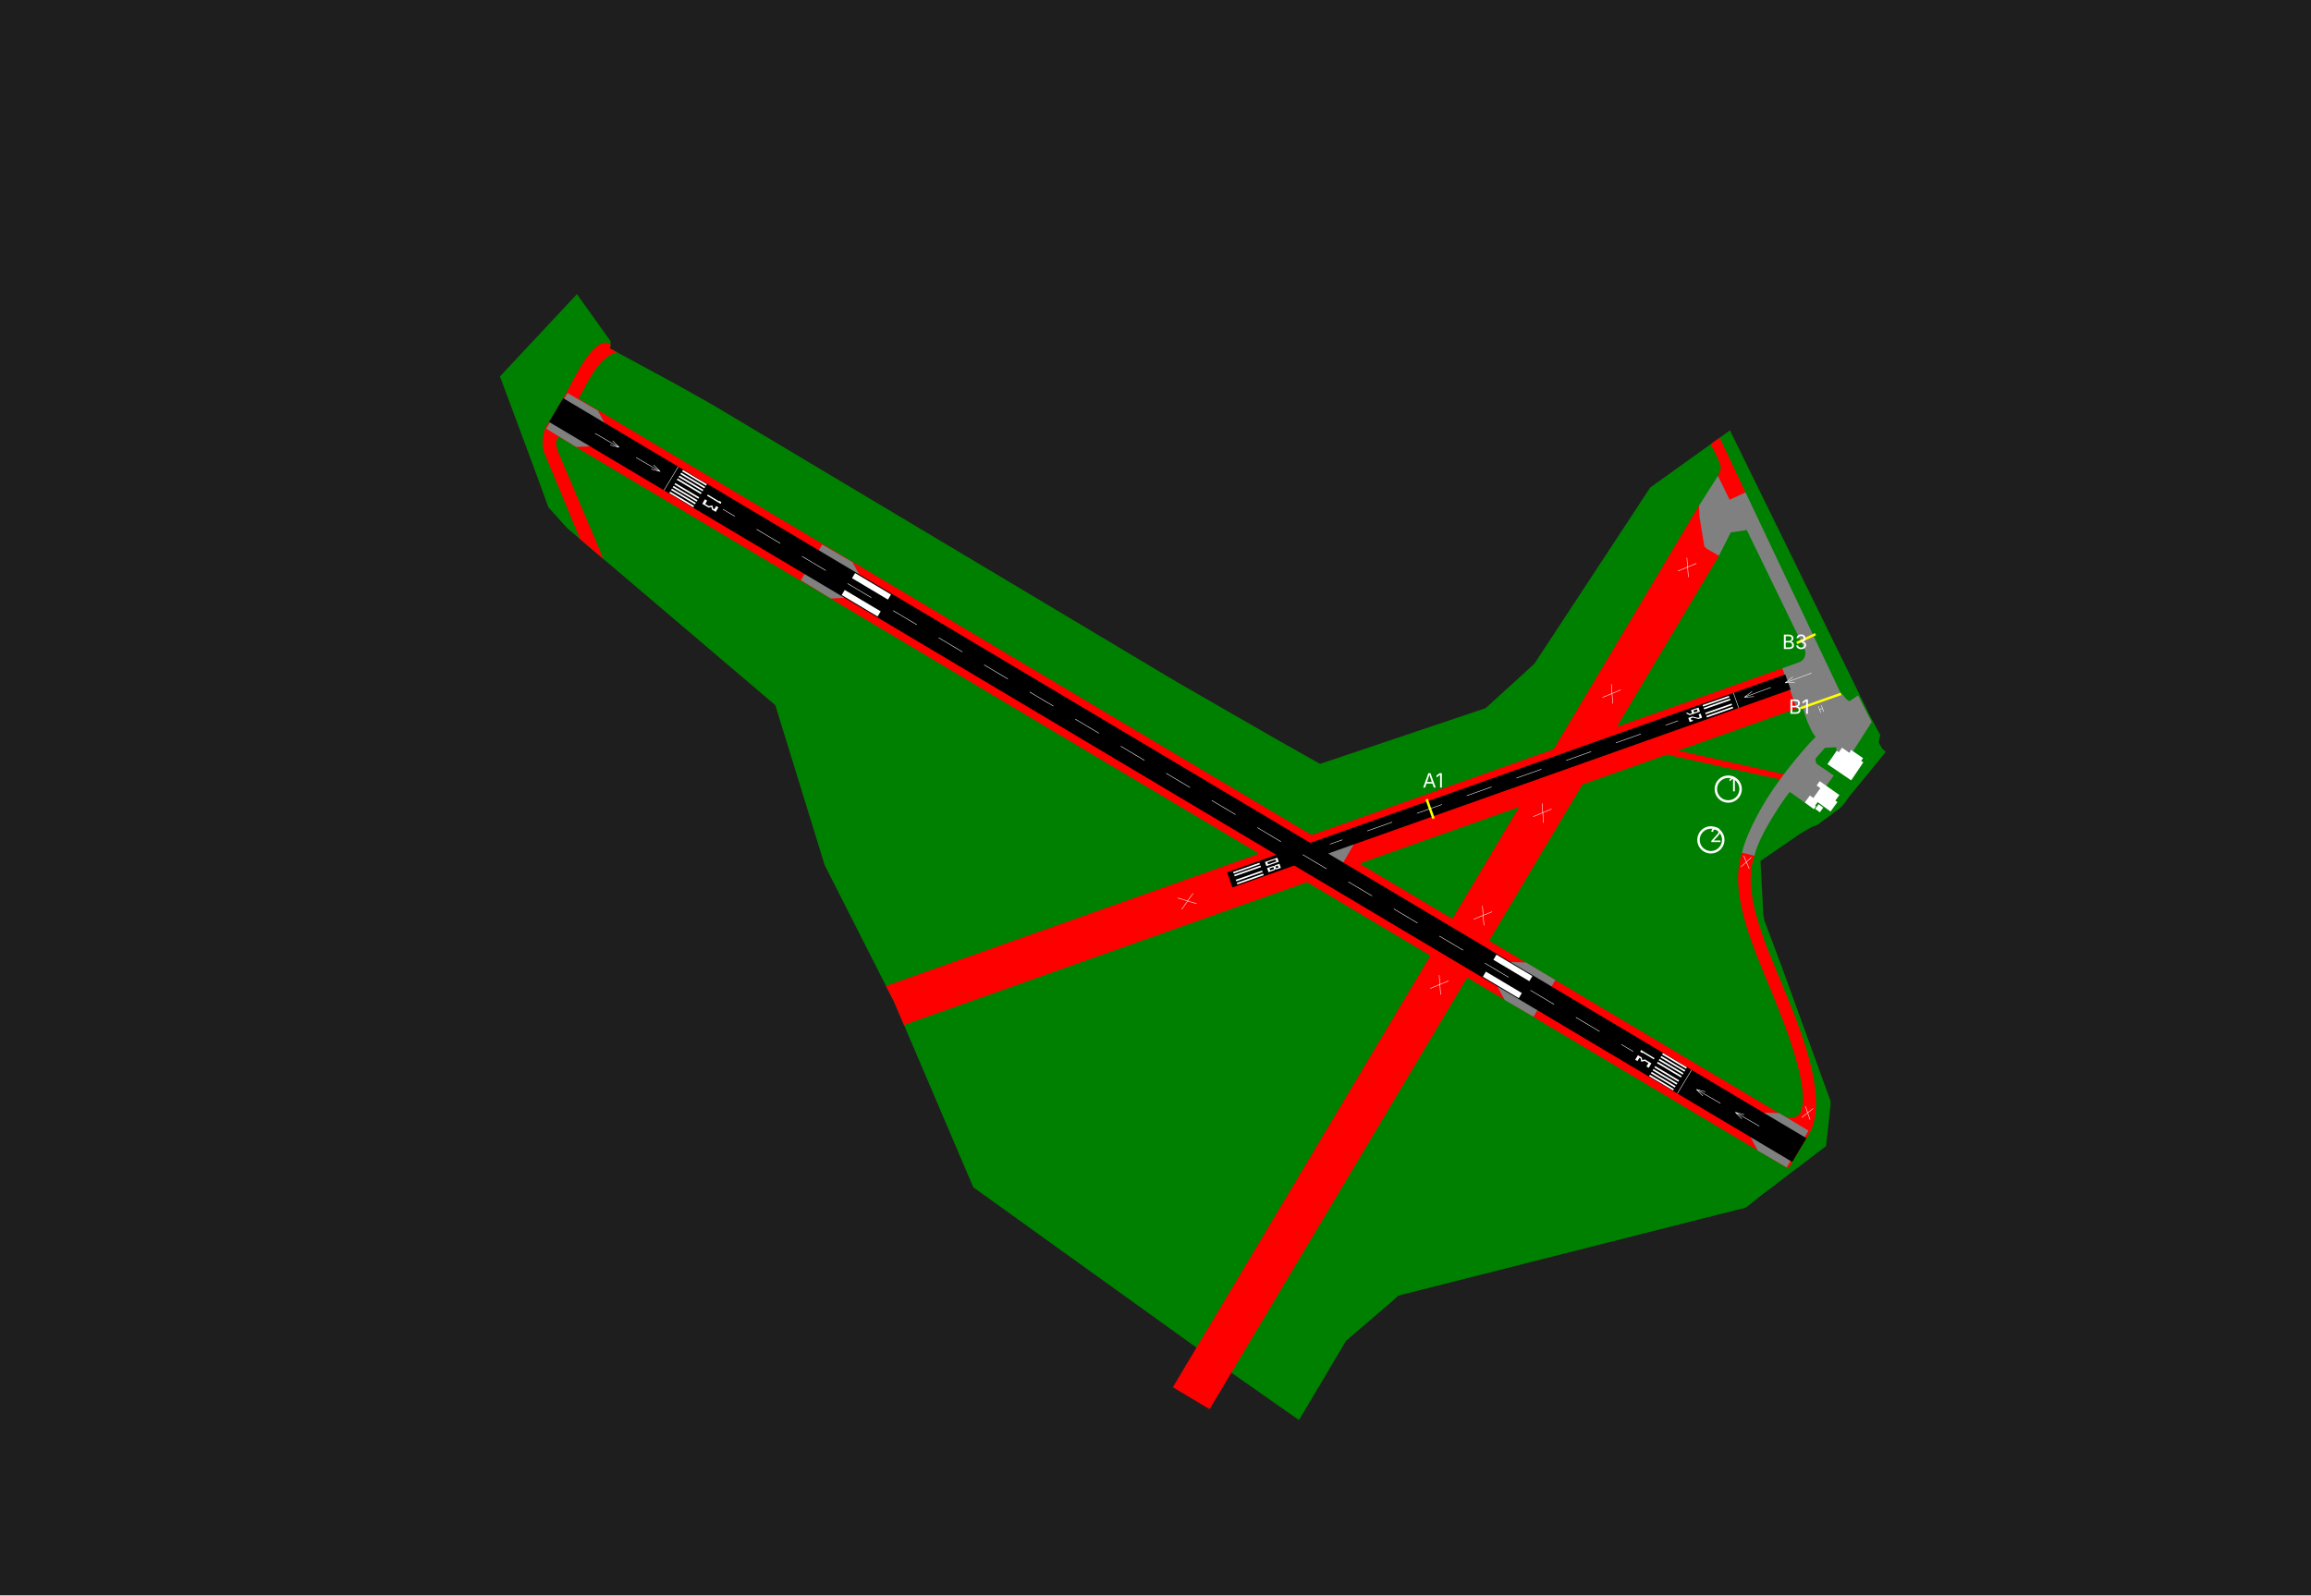
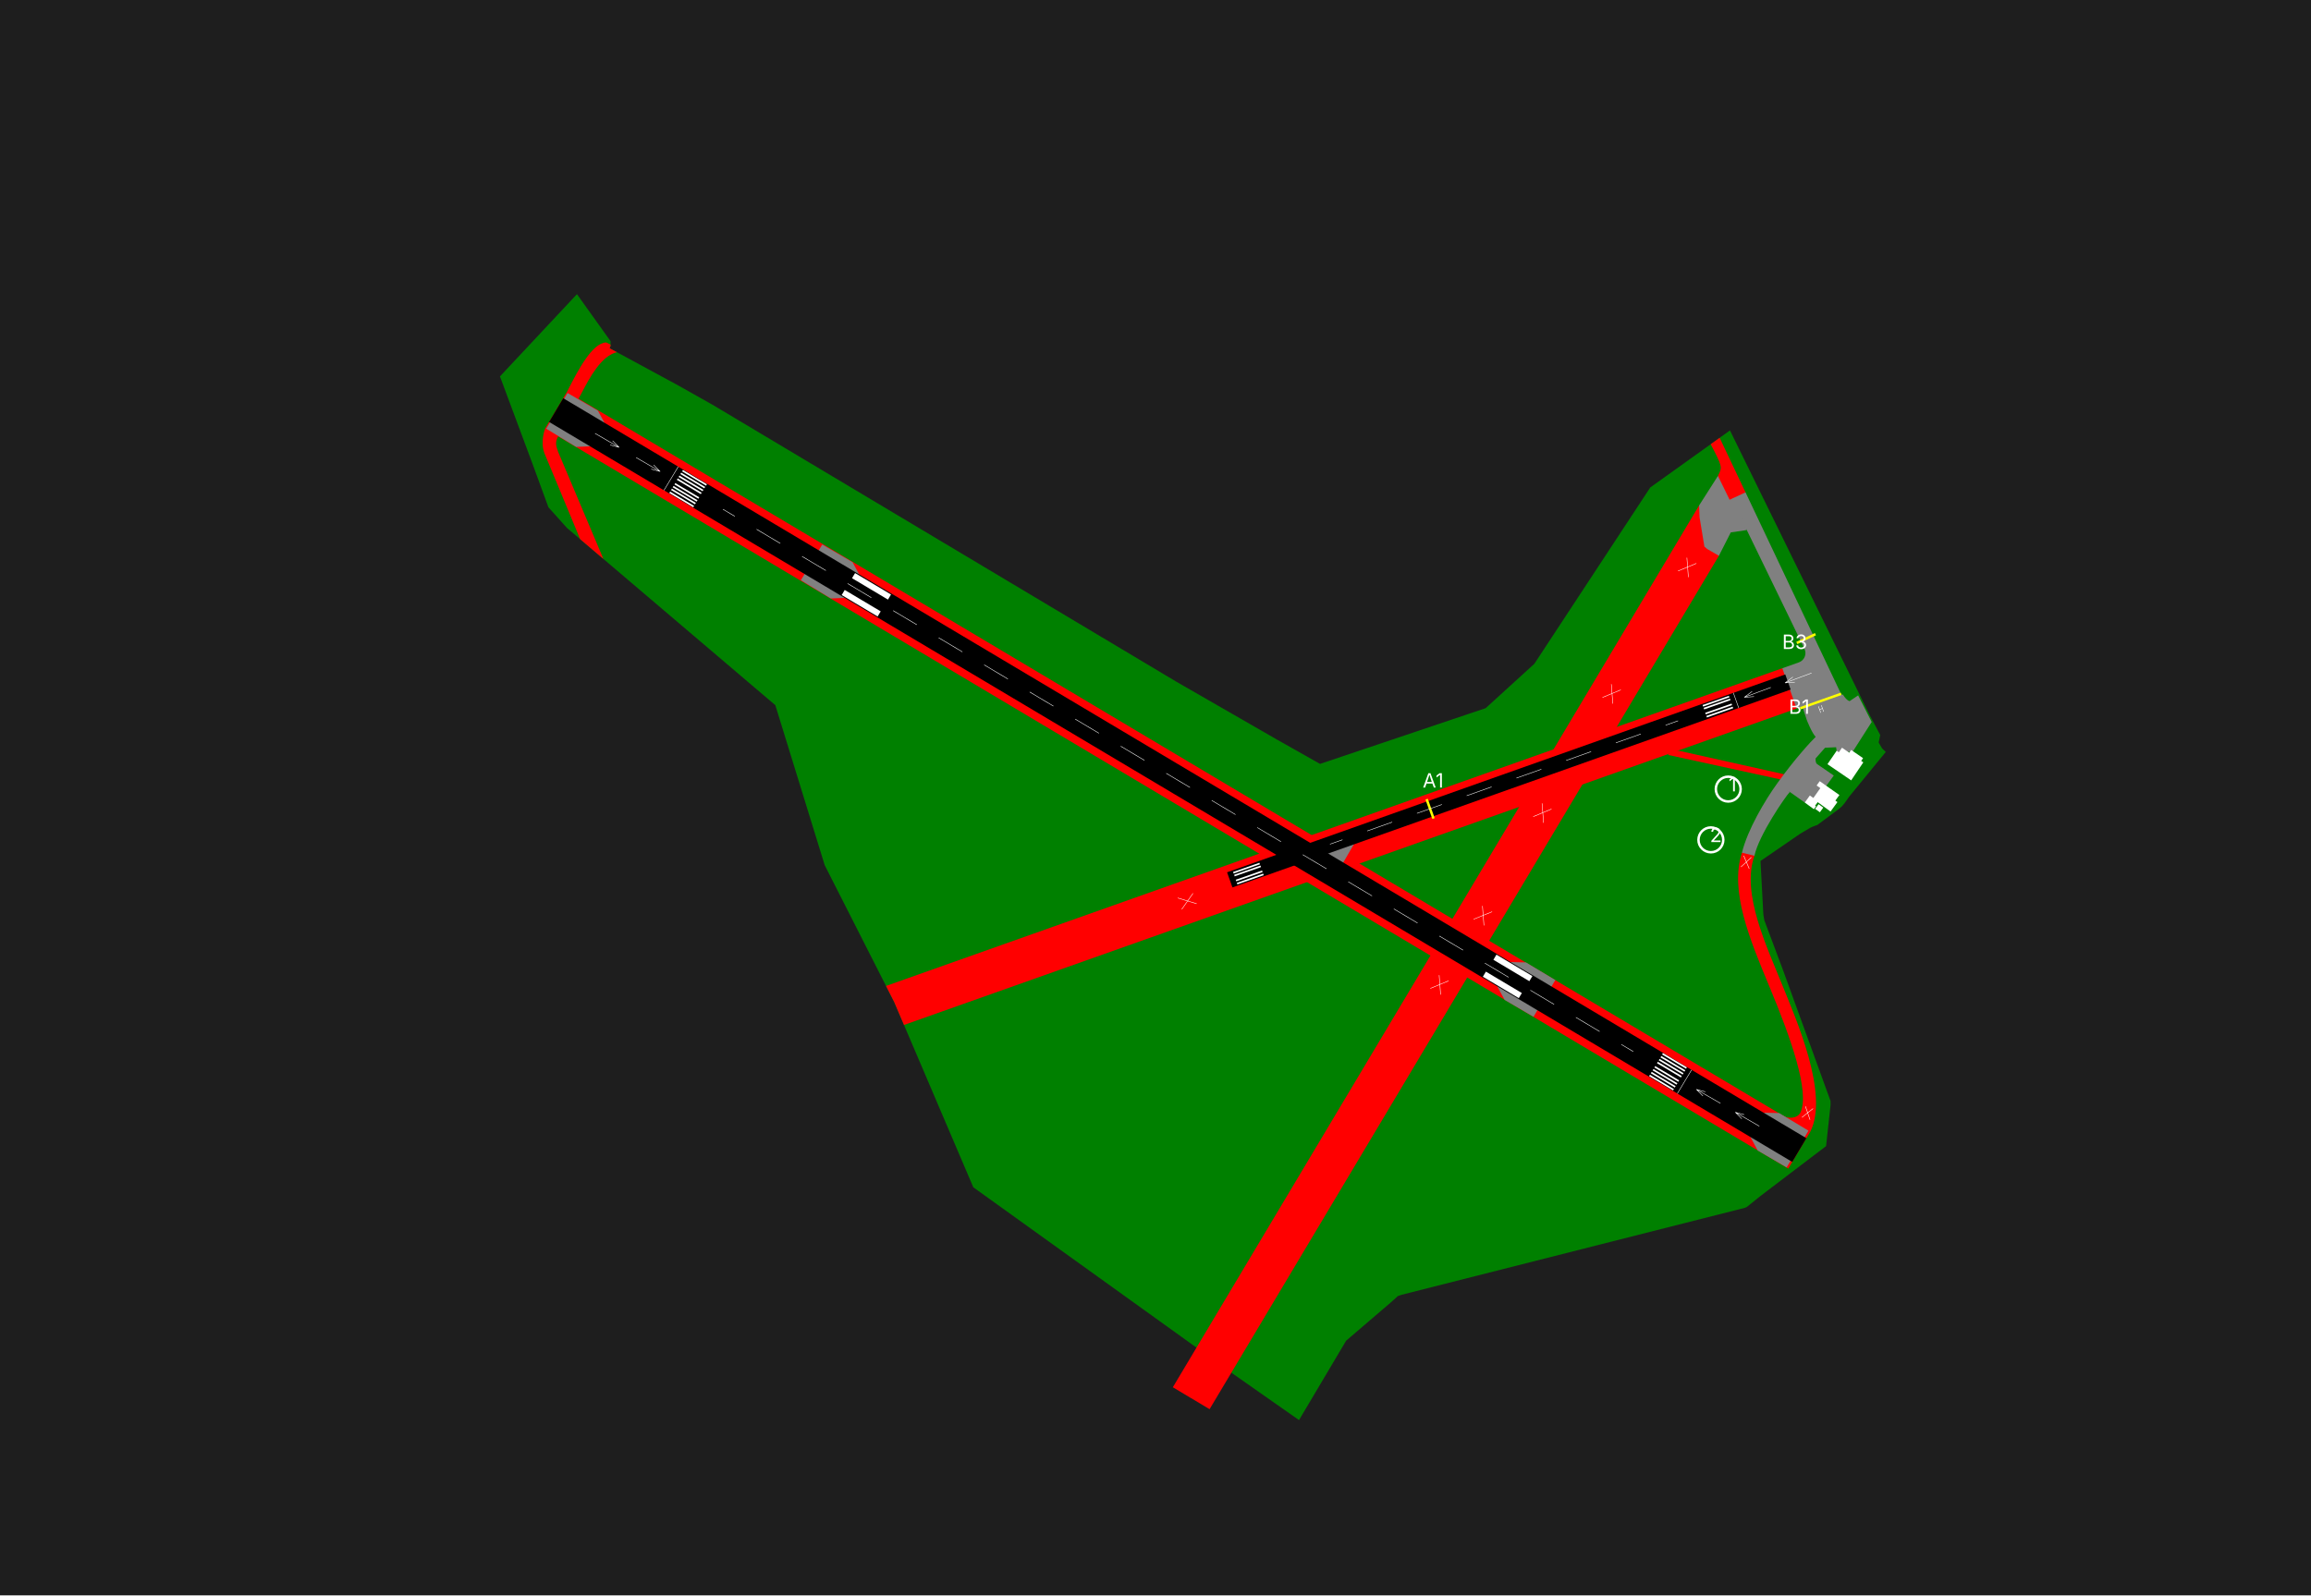
<svg xmlns="http://www.w3.org/2000/svg" width="937" height="647" viewBox="0 0 937 647" fill="none">
  <rect width="937" height="647" fill="#1E1E1E" />
  <g id="EGPI convert">
    <g id="references">
      <path id="55.41.03.09,-6.15.00.63" d="M701.243 283.794L706.878 283.789M704.064 286.603L704.058 280.977" stroke="#E9A636" stroke-width="0.333" />
      <path id="55.41.10.83,-6.16.05.99" d="M269.35 193.97L274.985 193.964M272.172 196.778L272.164 191.152" stroke="#E9A636" stroke-width="0.333" />
      <path id="55.40.49.83,-6.15.03.83" d="M680.342 438.696L685.979 438.691M683.164 441.507L683.154 435.881" stroke="#E9A636" stroke-width="0.333" />
    </g>
    <g id="regions">
      <g id="grass (smrSCOGrass)">
        <path id="grass" d="M761.71 301.157L762.347 298.103L758.014 289.943L701.419 174.558L669.103 197.698L622.127 269.185L602.37 287.199L535.216 309.812L517.606 299.863L477.025 276.513L289.029 164.233L274.883 156.263L247.178 141.244L247.536 140.315L247.563 138.379L233.929 119.304L202.71 152.659L215.883 188.049L222.357 205.73L229.88 214.121L314.356 285.993L334.38 350.895L362.594 406.472L394.63 481.523L500.116 557.314L526.688 575.932L545.79 543.744L563.993 528.146L566.761 525.647L568.157 525.148L707.406 489.866L708.224 489.522L713.877 484.977L740.391 464.815L742.211 448.122L742.19 446.519L723.027 393.719L715.33 373.16L714.949 370.809L713.804 349.179L729.789 338.202C729.789 338.202 732.996 336.286 733.808 335.808C734.621 335.33 736.868 334.563 736.868 334.563L745.867 327.856L746.924 326.895L747.993 325.599L749.73 323.115L764.604 304.948L763.123 303.574L761.71 301.157Z" fill="#008000" />
      </g>
      <g id="disused (smrDisused)">
        <path id="car park" d="M693.597 180.159C698.384 189.214 698.249 189.493 696.765 192.559C696.695 192.702 696.623 192.852 696.548 193.008L700.976 203.893L707.734 199.688L697.232 177.555L693.597 180.159Z" fill="#FF0000" />
        <path id="disused rwy 13-31" d="M229.889 158.911L733.946 459.032L725.072 473.936L221.015 173.816L229.889 158.911Z" fill="#FF0000" />
        <path id="disused rwy 04-22" d="M490.427 571.509L475.528 562.619L688.895 205.006L694.238 212.612L696.931 225.398L490.427 571.509Z" fill="#FF0000" />
        <path id="disused rwy 08-26" d="M366.528 415.688L728.441 287.366L727.084 278.09L722.643 271.014L359.239 399.864L362.594 406.472L366.528 415.688Z" fill="#FF0000" />
        <path id="disused perimeter west" d="M244.651 226.689L226.311 183.293C225.36 180.634 225.026 179.341 226.311 176.921L234.574 161.708C234.988 160.976 235.46 160.076 235.987 159.071C238.972 153.377 243.743 144.277 250.126 142.843L247.178 141.244L247.536 140.315L247.544 139.737L245.759 138.885C240.101 139.035 234.214 150.495 230.523 157.68C230.304 158.106 230.092 158.518 229.889 158.911L228.385 168.343L221.015 173.816C221.015 173.816 218.969 179.005 220.713 183.769C220.713 183.769 232.955 213.077 235.217 218.662L244.651 226.689Z" fill="#FF0000" />
        <path id="disused perimeter east" d="M730.043 451.074C728.78 453.889 724.617 453.643 722.955 452.528L726.425 457.735L733.946 459.032C741.795 443.876 728.077 413.047 722.836 399.985C716.51 384.218 705.868 362.322 711.344 347.069L709.104 345.219L706.274 345.823C701.253 361.353 709.272 380.601 717.596 400.581L717.699 400.829C726.042 420.854 733.796 442.712 730.043 451.074Z" fill="#FF0000" />
        <path id="fire road" d="M676.317 306.166L721.765 316.078L723.14 315.473L723.306 313.998L680.91 304.53L677.908 304.165L676.317 306.166Z" fill="#FF0000" />
      </g>
      <g id="pavement (smrSCOTaxiway)">
        <path id="light apron" d="M692.239 222.687L696.931 225.398L701.743 215.925L707.317 215.112L708.23 214.938L707.317 207.057L702.089 202.291L701.276 202.685L696.548 193.008L688.895 205.006L689.096 209.796L691.045 221.672L692.239 222.687Z" fill="#808080" />
        <path id="main apron" d="M720.64 317.615C727.532 307.96 734.433 300.493 736.168 298.85C734.553 297.148 732.551 291.969 732.551 291.969L730.762 286.552L738.023 281.639L746.299 281.103C746.484 281.45 746.742 281.812 746.742 281.812L747.176 281.639C748.852 284.324 749.943 284.342 749.943 284.342L753.386 282.023L758.884 292.803L751.301 304.669L744.843 305.652L744.454 303.049L739.967 303.263L736.141 307.595C736.141 307.595 735.975 309.22 736.684 309.834L743.511 314.53L740.488 318.685L735.508 323.949L731.742 325.482L725.685 321.19L722.782 319.998L720.64 317.615Z" fill="#808080" />
        <path id="twy B" d="M746.299 281.103L728.441 287.366L722.643 271.014L729.359 268.632C731.605 267.836 732.661 265.265 731.623 263.12L702.089 202.291L707.734 199.688L746.299 281.103Z" fill="#808080" />
        <path id="heli twy" d="M706.274 345.823L711.344 347.069C713.121 338.657 723.983 322.911 725.685 321.19L720.64 317.615C715.531 324.689 708.577 336.464 706.274 345.823Z" fill="#808080" />
        <path id="intersection fillet" d="M550.004 340.543L543.646 351.488L536.505 345.586L550.004 340.543Z" fill="#808080" />
        <path id="turn circ 31 thr" d="M724.395 473.468L712.699 466.629L709.734 461.162L715.451 451.268L721.354 451.426L733.245 458.558L724.395 473.468Z" fill="#808080" />
        <path id="turn circ 31 tdz" d="M621.762 412.372L610.066 405.535L607.102 400.068L612.818 390.172L618.722 390.332L630.612 397.464L621.762 412.372Z" fill="#808080" />
        <path id="turn circ 13 tdz" d="M333.371 220.853L345.668 228.01L348.352 232.974L342.32 242.479L336.855 242.712L324.714 235.323L333.371 220.853Z" fill="#808080" />
        <path id="turn circ 13 thr" d="M230.12 159.39L242.418 166.547L245.102 171.51L239.07 181.016L233.605 181.249L221.464 173.86L230.12 159.39Z" fill="#808080" />
      </g>
      <g id="buildings (smrBuilding)">
        <path id="terminal" fill-rule="evenodd" clip-rule="evenodd" d="M740.946 309.922L744.684 304.48L745.571 305.091L746.846 303.242L749.781 305.26L750.544 304.149L755.387 307.479L754.623 308.596L755.484 309.184L750.566 316.488L740.946 309.922Z" fill="white" />
        <path id="fire station" fill-rule="evenodd" clip-rule="evenodd" d="M737.803 316.812L745.789 322.434L744.149 324.682L744.989 325.29L742.199 329.12L736.986 325.325L735.943 326.753L736.304 327.013L735.454 328.183L731.754 325.478L733.805 322.626L735.236 323.631L738.057 319.628L736.56 318.575L737.803 316.812Z" fill="white" />
        <path id="control tower" d="M735.963 328.041L737.346 326.144L739.251 327.536L737.874 329.425L735.963 328.041Z" fill="white" />
      </g>
      <g id="runways (smrSCORunway)">
        <path id="rwy 13-31" d="M228.352 161.493L732.409 461.614L726.678 471.239L222.621 171.118L228.352 161.493Z" fill="black" />
        <path id="rwy 08-26" d="M499.694 359.908L726.02 279.66L723.846 273.528L497.519 353.776L499.694 359.908Z" fill="black" />
      </g>
      <g id="markings (smrWhite)">
        <g id="rwy 13-31 markings">
          <path d="M620.072 397.937L605.498 389.249L606.733 387.175L621.317 395.86L620.072 397.937Z" fill="white" />
          <path d="M601.222 396.128L615.796 404.815L617.041 402.739L602.457 394.055L601.222 396.128Z" fill="white" />
          <path d="M674.241 427.087L683.958 432.879L683.614 433.444L673.892 427.655L674.241 427.087Z" fill="white" />
          <path d="M673.595 428.274L683.313 434.066L682.969 434.629L673.247 428.842L673.595 428.274Z" fill="white" />
          <path d="M682.596 435.237L672.88 429.445L672.533 430.015L682.255 435.803L682.596 435.237Z" fill="white" />
          <path d="M672.169 430.616L681.881 436.406L681.539 436.974L671.817 431.186L672.169 430.616Z" fill="white" />
          <path d="M680.827 438.158L671.113 432.366L670.764 432.934L680.483 438.725L680.827 438.158Z" fill="white" />
          <path d="M670.399 433.537L680.115 439.329L679.771 439.896L670.048 434.107L670.399 433.537Z" fill="white" />
          <path d="M679.4 440.502L669.683 434.708L669.335 435.278L679.056 441.066L679.4 440.502Z" fill="white" />
          <path d="M668.983 435.881L678.7 441.676L678.356 442.239L668.635 436.452L668.983 435.881Z" fill="white" />
          <path d="M355.834 250.023L341.26 241.335L342.494 239.261L357.078 247.945L355.834 250.023Z" fill="white" />
          <path d="M345.453 234.491L360.027 243.178L361.27 241.1L346.687 232.417L345.453 234.491Z" fill="white" />
          <path d="M282.455 203.435L272.74 197.644L273.083 197.077L282.805 202.867L282.455 203.435Z" fill="white" />
          <path d="M273.454 196.471L283.171 202.263L283.52 201.694L273.798 195.905L273.454 196.471Z" fill="white" />
          <path d="M281.792 204.529L272.076 198.737L272.421 198.17L282.143 203.96L281.792 204.529Z" fill="white" />
          <path d="M271.368 199.944L281.085 205.736L281.434 205.167L271.712 199.378L271.368 199.944Z" fill="white" />
          <path d="M284.137 200.397L274.42 194.605L274.764 194.039L284.486 199.828L284.137 200.397Z" fill="white" />
          <path d="M275.135 193.433L284.85 199.225L285.201 198.656L275.479 192.867L275.135 193.433Z" fill="white" />
          <path d="M285.564 198.052L275.849 192.261L276.193 191.695L285.915 197.484L285.564 198.052Z" fill="white" />
          <path d="M276.564 191.178L286.28 196.971L286.629 196.401L276.907 190.612L276.564 191.178Z" fill="white" />
        </g>
        <g id="rwy 08-26 markings">
          <path d="M700.979 282.192L690.308 285.933L690.518 286.57L701.196 282.819L700.979 282.192Z" fill="white" />
          <path d="M701.417 283.328L690.745 287.07L690.956 287.705L701.635 283.954L701.417 283.328Z" fill="white" />
          <path d="M691.39 289.084L702.062 285.343L702.28 285.969L691.601 289.72L691.39 289.084Z" fill="white" />
          <path d="M702.513 286.603L691.841 290.345L692.051 290.981L702.73 287.229L702.513 286.603Z" fill="white" />
          <path d="M500.391 354.775L511.063 351.035L511.28 351.661L500.601 355.412L500.391 354.775Z" fill="white" />
          <path d="M510.626 349.899L499.953 353.64L500.164 354.276L510.843 350.525L510.626 349.899Z" fill="white" />
          <path d="M501.037 356.791L511.708 353.049L511.927 353.675L501.248 357.426L501.037 356.791Z" fill="white" />
          <path d="M512.158 354.31L501.487 358.051L501.698 358.687L512.376 354.936L512.158 354.31Z" fill="white" />
        </g>
-         <g id="rwy 31 number">
-           <path d="M665.987 426.891L665.877 427.073L665.148 426.633L665.076 426.341L665.369 425.856L670.828 429.151L670.535 429.637L665.987 426.891Z" fill="white" />
-           <path d="M665.884 429.94L666.953 429.676L669.561 431.25L668.463 433.069L667.553 432.52L668.358 431.186L666.842 430.271L665.481 430.607L665.143 429.245L664.72 428.99L663.915 430.323L663.004 429.774L664.102 427.955L665.62 428.871L665.884 429.94Z" fill="white" />
-         </g>
-         <g id="rwy 13 number">
-           <path d="M291.529 203.31L291.638 203.128L292.367 203.566L292.44 203.858L292.148 204.343L286.684 201.057L286.976 200.571L291.529 203.31Z" fill="white" />
-           <path d="M288.406 205.615L287.337 205.881L284.727 204.311L285.822 202.49L286.733 203.038L285.93 204.373L287.447 205.285L288.808 204.947L289.148 206.308L289.572 206.563L290.375 205.228L291.286 205.776L290.191 207.597L288.672 206.684L288.406 205.615Z" fill="white" />
-         </g>
-         <g id="rwy 26 number">
-           <path d="M686.134 290.59L688.514 291.137L689.128 290.923L688.7 289.696L689.538 289.405L690.12 291.078L688.669 291.583L686.29 291.036L685.509 291.308L685.781 292.089L686.282 291.914L686.438 292.36L685.099 292.827L684.516 291.153L686.134 290.59Z" fill="white" />
-           <path d="M686.041 289.239L685.122 289.559L684.141 289.026L683.525 289.229L684.029 289.503L684.028 289.503L685.079 290.075L689.264 288.618L688.681 286.944L685.613 288.012L686.041 289.239ZM688 287.682L688.272 288.462L686.877 288.948L686.605 288.168L688 287.682Z" fill="white" />
-         </g>
-         <g id="rwy 08 number">
-           <path d="M519.334 351.976L518.749 350.304L516.883 350.958L516.684 351.371L516.27 351.172L513.734 352.06L514.319 353.731L516.855 352.844L517.054 352.43L517.468 352.629L519.334 351.976ZM514.999 352.993L514.726 352.213L516.314 351.657L516.587 352.437L514.999 352.993ZM517.423 352.145L517.149 351.365L518.07 351.042L518.343 351.822L517.423 352.145Z" fill="white" />
-           <path d="M517.889 347.846L512.874 349.602L513.459 351.273L518.474 349.518L517.889 347.846ZM514.138 350.535L513.865 349.755L517.21 348.584L517.483 349.364L514.138 350.535Z" fill="white" />
-         </g>
      </g>
    </g>
    <g id="geo">
      <g id="holds (smrYellow)">
        <path id="B3" d="M736.079 257.198L728.523 260.771" stroke="#FFFF00" stroke-miterlimit="10" />
        <path id="B1" d="M729.905 287.251L746.491 281.383" stroke="#FFFF00" />
        <path id="A1" d="M581.223 331.976L578.422 324.101" stroke="#FFFF00" />
      </g>
      <g id="helipads (smrWhite)">
        <circle id="H2" cx="693.679" cy="340.617" r="5.029" stroke="white" />
        <circle id="H1" cx="700.713" cy="320.025" r="5.029" stroke="white" />
      </g>
      <g id="markings (smrWhite)_2">
        <path id="helipad marker" d="M737.279 286.451L737.752 287.756M738.224 289.06L737.752 287.756M739.405 288.633L738.932 287.328M738.46 286.024L738.932 287.328M737.752 287.756L738.932 287.328" stroke="white" stroke-width="0.2" />
        <path id="disused markings" d="M483.703 362.305L481.522 365.403M481.522 365.403L479.142 368.782M481.522 365.403L477.517 364.182M481.522 365.403L485.192 366.522M683.954 226.186L684.242 229.962M684.242 229.962L684.556 234.083M684.242 229.962L680.373 231.566M684.242 229.962L687.784 228.493M653.313 277.48L653.601 281.256M653.601 281.256L653.916 285.376M653.601 281.256L649.734 282.86M653.601 281.256L657.144 279.787M625.23 325.81L625.519 329.587M625.519 329.587L625.835 333.706M625.519 329.587L621.654 331.19M625.519 329.587L629.065 328.116M601.066 367.42L601.358 371.234M601.358 371.234L601.671 375.316M601.358 371.234L597.49 372.8M601.358 371.234L604.975 369.771M583.505 395.483L583.794 399.26M583.794 399.26L584.108 403.379M583.794 399.26L579.928 400.863M583.794 399.26L587.339 397.789M709.221 352.311L708.066 349.579M708.066 349.579L706.99 347.035M708.066 349.579L705.877 351.593M708.066 349.579L710.102 347.706M732.027 448.707L732.92 451.321M732.92 451.321L733.879 454.131M732.92 451.321L730.593 453.177M732.92 451.321L735.084 449.595" stroke="white" stroke-width="0.2" />
        <path id="rwy 08-26 line markings" d="M723.736 276.949L726.922 274.575M723.736 276.949L734.503 272.952M723.736 276.949L727.699 276.669M717.98 278.8L707.213 282.797M707.213 282.797L710.398 280.423M707.213 282.797L711.175 282.517M702.803 280.989L704.942 287.059M675.325 294.118L680.381 292.326M655.163 301.267L665.274 297.682M614.84 315.563L624.95 311.979M635.002 308.415L645.112 304.83M574.516 329.86L584.627 326.275M594.678 322.712L604.789 319.127M539.248 342.365L544.303 340.572M554.354 337.008L564.465 333.424" stroke="white" stroke-width="0.2" />
        <path id="rwy 13-31 line markings" d="M251.031 181.434L247.405 180.457M251.031 181.434L248.383 178.771M251.031 181.434L241.278 175.777M267.671 191.224L264.045 190.247M267.671 191.224L265.023 188.561M267.671 191.224L257.919 185.567M274.985 189.29L269.205 198.855M687.807 441.814L691.434 442.791M687.807 441.814L690.456 444.477M687.807 441.814L697.56 447.471M713.327 456.747L703.574 451.091M703.574 451.091L707.2 452.067M703.574 451.091L706.222 453.754M685.837 433.931L680.087 443.498M657.404 423.604L662.215 426.47M638.949 412.606L648.57 418.34M620.494 401.609L630.115 407.342M602.038 390.612L611.66 396.345M583.583 379.615L593.205 385.348M565.128 368.617L574.749 374.351M546.673 357.62L556.294 363.353M528.217 346.623L537.839 352.356M509.762 335.625L519.384 341.359M491.307 324.628L500.928 330.361M472.852 313.631L482.473 319.364M454.396 302.633L464.018 308.367M435.941 291.636L445.563 297.369M417.486 280.639L427.107 286.372M399.031 269.641L408.652 275.375M380.575 258.644L390.197 264.378M362.12 247.647L371.742 253.38M343.665 236.65L353.286 242.383M325.21 225.652L334.831 231.386M306.754 214.655L316.376 220.388M293.11 206.524L297.921 209.391" stroke="white" stroke-width="0.2" />
      </g>
    </g>
    <g id="labels">
      <g id="labels (standHold)">
        <text id="2" fill="white" xml:space="preserve" style="white-space: pre" font-family="Inter" font-size="8" letter-spacing="0em">
          <tspan x="693.257" y="341.526">2</tspan>
        </text>
        <text id="1" fill="white" xml:space="preserve" style="white-space: pre" font-family="Inter" font-size="8" letter-spacing="0em">
          <tspan x="700.851" y="320.959">1</tspan>
        </text>
        <text id="B1_2" fill="white" xml:space="preserve" style="white-space: pre" font-family="Inter" font-size="8" letter-spacing="0em">
          <tspan x="725.236" y="289.502">B1</tspan>
        </text>
        <text id="B3_2" fill="white" xml:space="preserve" style="white-space: pre" font-family="Inter" font-size="8" letter-spacing="0em">
          <tspan x="722.573" y="263.202">B3</tspan>
        </text>
        <text id="A1_2" fill="white" xml:space="preserve" style="white-space: pre" font-family="Inter" font-size="8" letter-spacing="0em">
          <tspan x="576.811" y="319.409">A1</tspan>
        </text>
      </g>
    </g>
  </g>
</svg>
